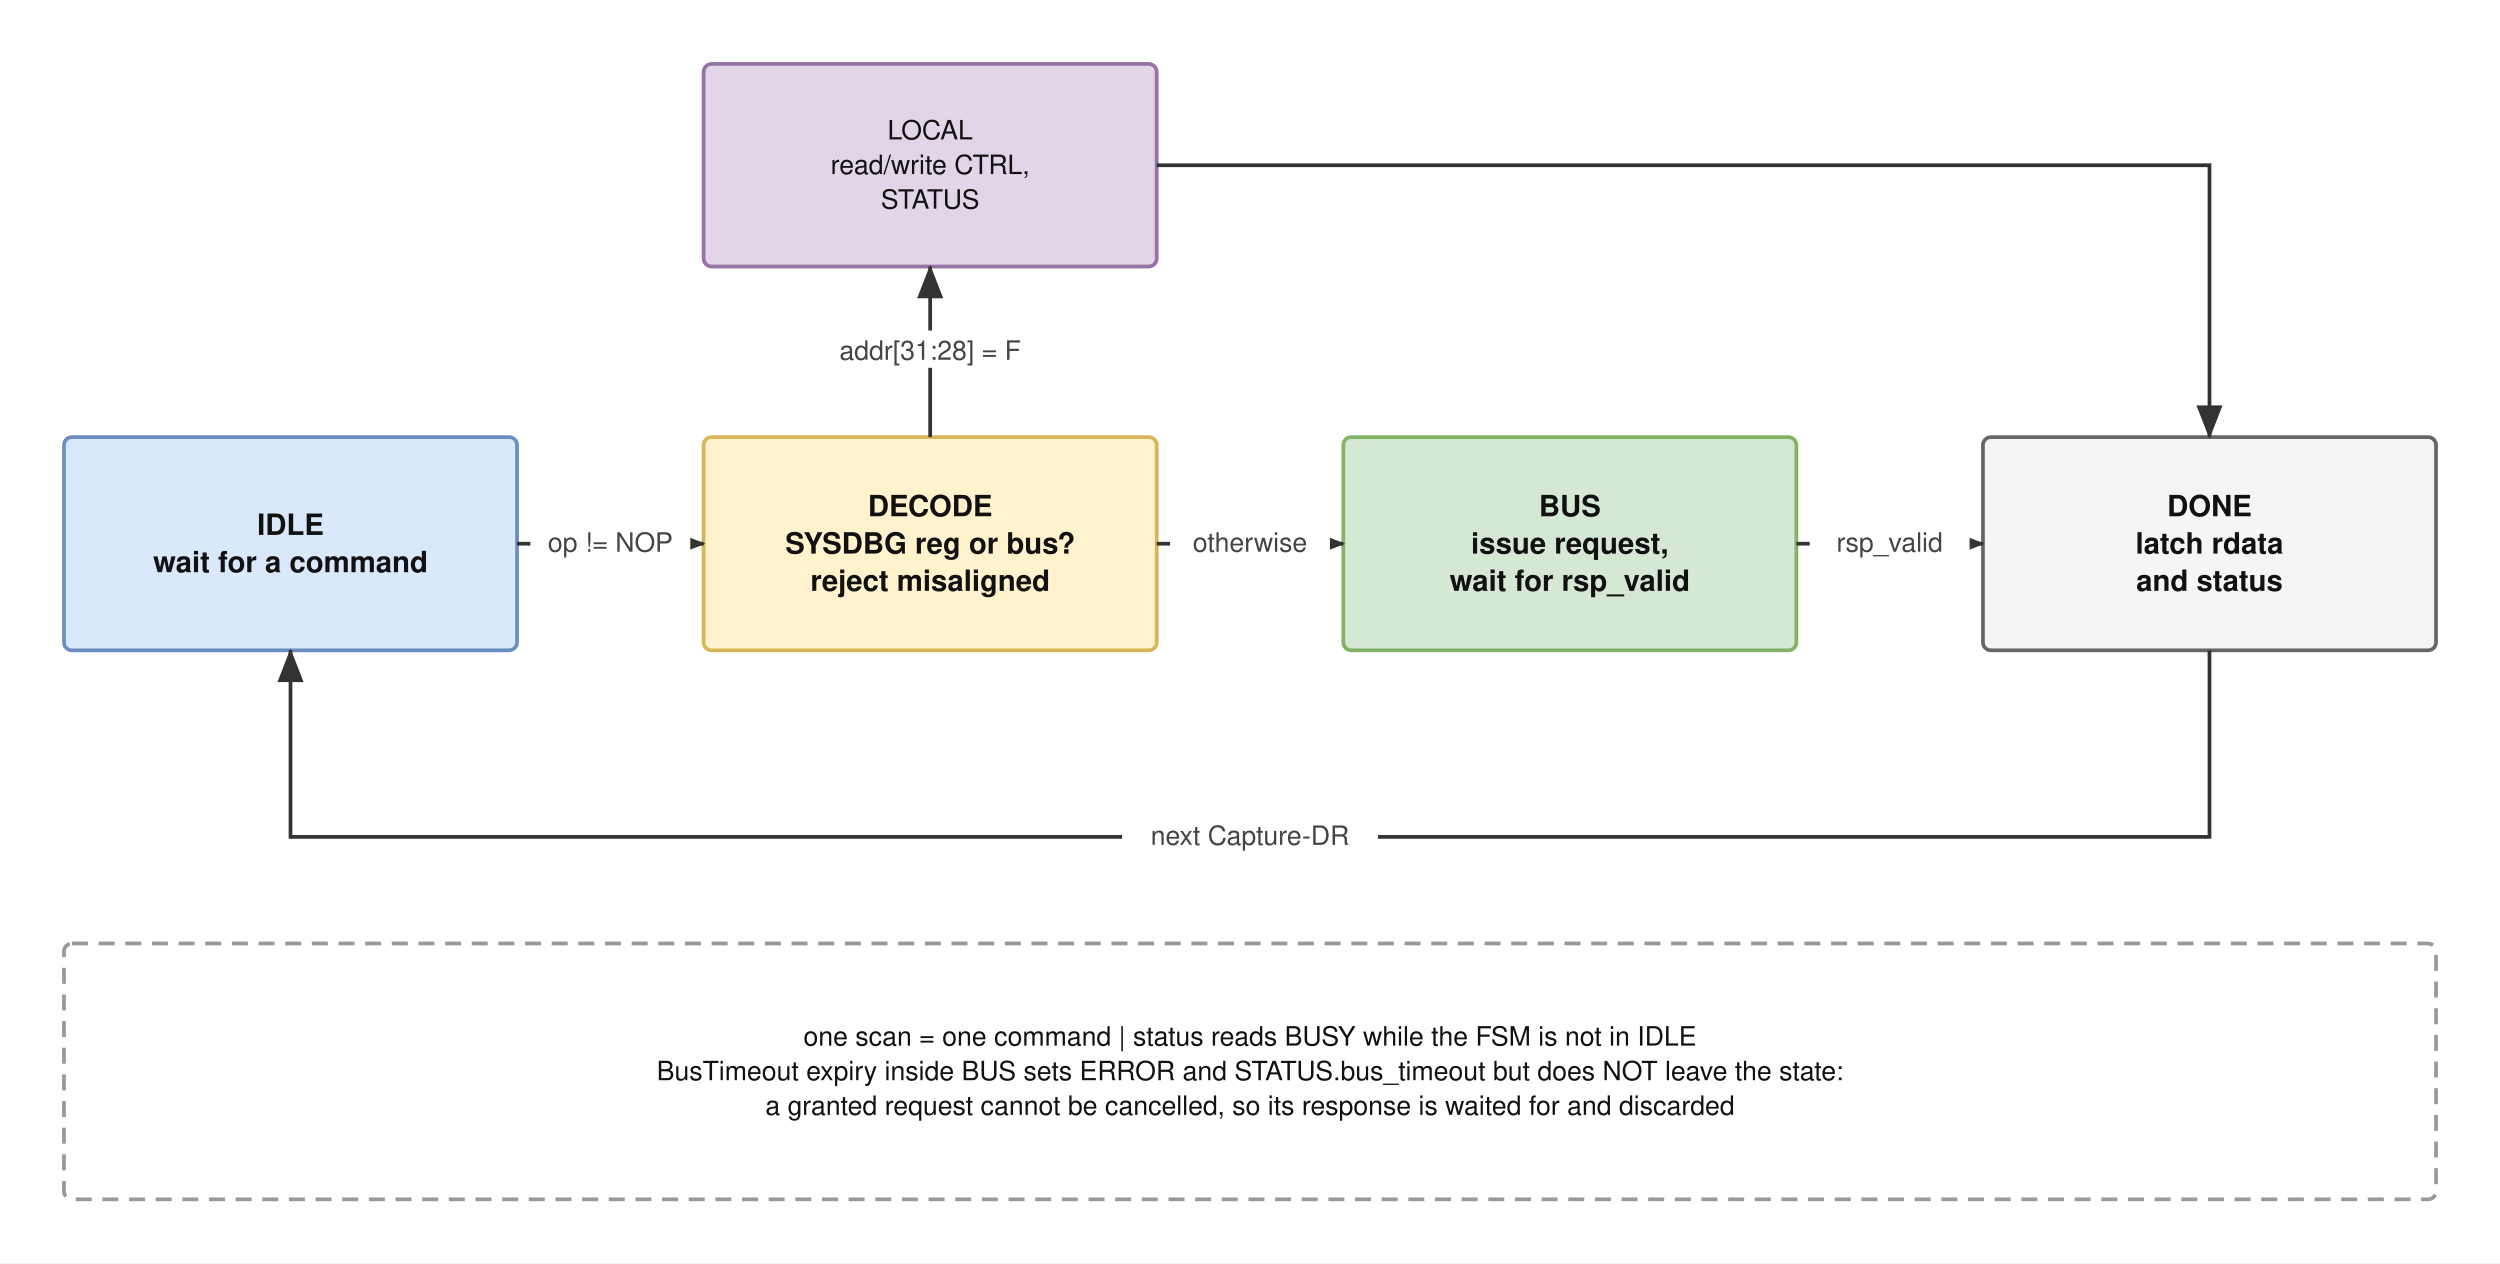
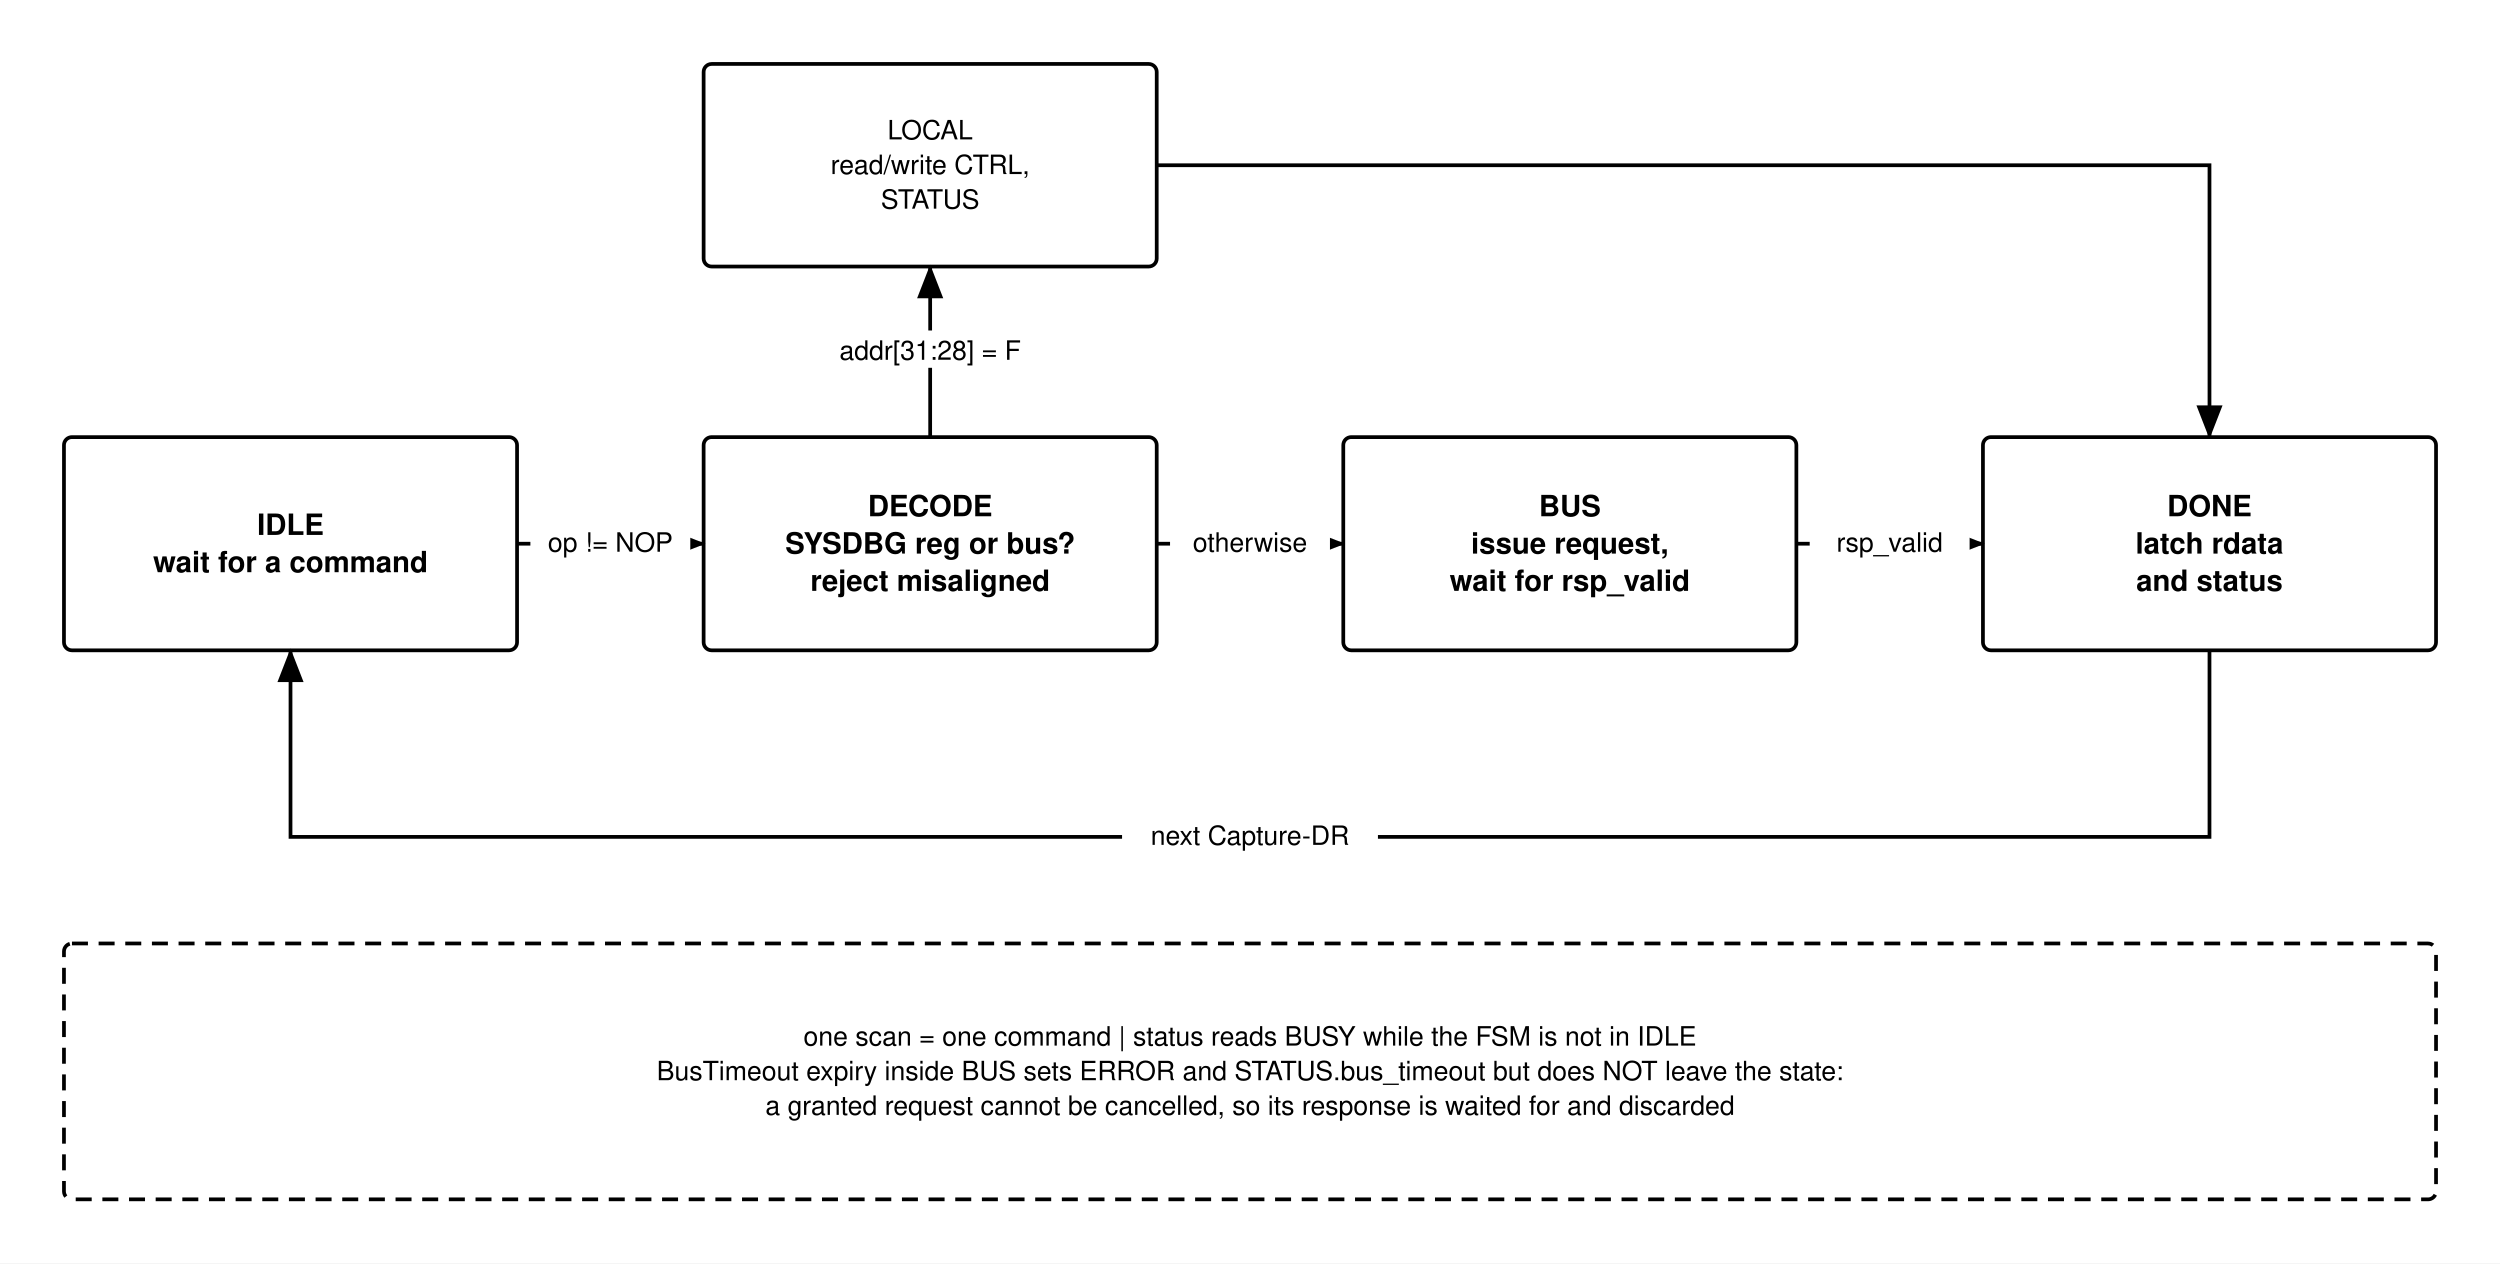
<svg xmlns="http://www.w3.org/2000/svg" width="938" height="474" viewBox="36 16 938 474" font-family="Helvetica,Arial,sans-serif">
  <defs>
    <marker id="ah" markerWidth="9" markerHeight="7" refX="8.5" refY="3.5" orient="auto">
-       <polygon points="0 0, 9 3.5, 0 7" fill="#333" />
+       <polygon points="0 0, 9 3.5, 0 7" fill="#000000" />
    </marker>
    <marker id="ahs" markerWidth="9" markerHeight="7" refX="0.5" refY="3.5" orient="auto">
-       <polygon points="9 0, 0 3.5, 9 7" fill="#333" />
+       <polygon points="9 0, 0 3.5, 9 7" fill="#000000" />
    </marker>
  </defs>
  <rect x="36" y="16" width="938" height="474" fill="#ffffff" />
-   <rect x="60" y="180" width="170" height="80" rx="3" fill="#dae8fc" stroke="#6c8ebf" stroke-width="1.4" />
-   <rect x="300" y="180" width="170" height="80" rx="3" fill="#fff2cc" stroke="#d6b656" stroke-width="1.4" />
-   <rect x="300" y="40" width="170" height="76" rx="3" fill="#e1d5e7" stroke="#9673a6" stroke-width="1.4" />
-   <rect x="540" y="180" width="170" height="80" rx="3" fill="#d5e8d4" stroke="#82b366" stroke-width="1.4" />
-   <rect x="780" y="180" width="170" height="80" rx="3" fill="#f5f5f5" stroke="#666666" stroke-width="1.4" />
-   <rect x="60" y="370" width="890" height="96" rx="3" fill="none" stroke="#999999" stroke-width="1.4" stroke-dasharray="6 4" />
-   <polyline points="230.0,220.0 300.0,220.0" fill="none" stroke="#333" stroke-width="1.4" marker-end="url(#ah)" />
-   <rect x="235.0" y="212.0" width="60.0" height="14" fill="#fff" />
-   <text x="265.0" y="223.0" font-size="10" fill="#444" text-anchor="middle">op != NOP</text>
-   <polyline points="385.0,180.0 385.0,116.0" fill="none" stroke="#333" stroke-width="1.4" marker-end="url(#ah)" />
-   <rect x="337.0" y="140.0" width="96.0" height="14" fill="#fff" />
-   <text x="385.0" y="151.0" font-size="10" fill="#444" text-anchor="middle">addr[31:28] = F</text>
-   <polyline points="470.0,220.0 540.0,220.0" fill="none" stroke="#333" stroke-width="1.4" marker-end="url(#ah)" />
-   <rect x="475.0" y="212.0" width="60.0" height="14" fill="#fff" />
-   <text x="505.0" y="223.0" font-size="10" fill="#444" text-anchor="middle">otherwise</text>
-   <polyline points="470.0,78.0 865.0,78.0 865.0,180.0" fill="none" stroke="#333" stroke-width="1.4" marker-end="url(#ah)" />
-   <polyline points="710.0,220.0 780.0,220.0" fill="none" stroke="#333" stroke-width="1.4" marker-end="url(#ah)" />
-   <rect x="715.0" y="212.0" width="60.0" height="14" fill="#fff" />
-   <text x="745.0" y="223.0" font-size="10" fill="#444" text-anchor="middle">rsp_valid</text>
-   <polyline points="865.0,260.0 865.0,330.0 145.0,330.0 145.0,260.0" fill="none" stroke="#333" stroke-width="1.4" marker-end="url(#ah)" />
-   <rect x="457.0" y="322.0" width="96.0" height="14" fill="#fff" />
-   <text x="505.0" y="333.0" font-size="10" fill="#444" text-anchor="middle">next Capture-DR</text>
-   <text x="145.0" y="216.7" font-size="11" text-anchor="middle" fill="#111" font-weight="bold">IDLE</text>
-   <text x="145.0" y="230.7" font-size="11" text-anchor="middle" fill="#111" font-weight="bold">wait for a command</text>
-   <text x="385.0" y="209.7" font-size="11" text-anchor="middle" fill="#111" font-weight="bold">DECODE</text>
-   <text x="385.0" y="223.7" font-size="11" text-anchor="middle" fill="#111" font-weight="bold">SYSDBG reg or bus?</text>
-   <text x="385.0" y="237.7" font-size="11" text-anchor="middle" fill="#111" font-weight="bold">reject misaligned</text>
-   <text x="385.0" y="68.3" font-size="10" text-anchor="middle" fill="#111">LOCAL</text>
-   <text x="385.0" y="81.3" font-size="10" text-anchor="middle" fill="#111">read/write CTRL,</text>
-   <text x="385.0" y="94.3" font-size="10" text-anchor="middle" fill="#111">STATUS</text>
-   <text x="625.0" y="209.7" font-size="11" text-anchor="middle" fill="#111" font-weight="bold">BUS</text>
-   <text x="625.0" y="223.7" font-size="11" text-anchor="middle" fill="#111" font-weight="bold">issue request,</text>
-   <text x="625.0" y="237.7" font-size="11" text-anchor="middle" fill="#111" font-weight="bold">wait for rsp_valid</text>
-   <text x="865.0" y="209.7" font-size="11" text-anchor="middle" fill="#111" font-weight="bold">DONE</text>
-   <text x="865.0" y="223.7" font-size="11" text-anchor="middle" fill="#111" font-weight="bold">latch rdata</text>
-   <text x="865.0" y="237.7" font-size="11" text-anchor="middle" fill="#111" font-weight="bold">and status</text>
-   <text x="505.0" y="408.3" font-size="10" text-anchor="middle" fill="#111">one scan = one command   |   status reads BUSY while the FSM is not in IDLE</text>
-   <text x="505.0" y="421.3" font-size="10" text-anchor="middle" fill="#111">BusTimeout expiry inside BUS sets ERROR and STATUS.bus_timeout but does NOT leave the state:</text>
-   <text x="505.0" y="434.3" font-size="10" text-anchor="middle" fill="#111">a granted request cannot be cancelled, so its response is waited for and discarded</text>
+   <rect x="60" y="180" width="170" height="80" rx="3" fill="#ffffff" stroke="#000000" stroke-width="1.4" />
+   <rect x="300" y="180" width="170" height="80" rx="3" fill="#ffffff" stroke="#000000" stroke-width="1.4" />
+   <rect x="300" y="40" width="170" height="76" rx="3" fill="#ffffff" stroke="#000000" stroke-width="1.4" />
+   <rect x="540" y="180" width="170" height="80" rx="3" fill="#ffffff" stroke="#000000" stroke-width="1.4" />
+   <rect x="780" y="180" width="170" height="80" rx="3" fill="#ffffff" stroke="#000000" stroke-width="1.4" />
+   <rect x="60" y="370" width="890" height="96" rx="3" fill="none" stroke="#000000" stroke-width="1.4" stroke-dasharray="6 4" />
+   <polyline points="230.0,220.0 300.0,220.0" fill="none" stroke="#000000" stroke-width="1.4" marker-end="url(#ah)" />
+   <rect x="235.0" y="212.0" width="60.0" height="14" fill="#ffffff" />
+   <text x="265.0" y="223.0" font-size="10" fill="#000000" text-anchor="middle">op != NOP</text>
+   <polyline points="385.0,180.0 385.0,116.0" fill="none" stroke="#000000" stroke-width="1.4" marker-end="url(#ah)" />
+   <rect x="337.0" y="140.0" width="96.0" height="14" fill="#ffffff" />
+   <text x="385.0" y="151.0" font-size="10" fill="#000000" text-anchor="middle">addr[31:28] = F</text>
+   <polyline points="470.0,220.0 540.0,220.0" fill="none" stroke="#000000" stroke-width="1.4" marker-end="url(#ah)" />
+   <rect x="475.0" y="212.0" width="60.0" height="14" fill="#ffffff" />
+   <text x="505.0" y="223.0" font-size="10" fill="#000000" text-anchor="middle">otherwise</text>
+   <polyline points="470.0,78.0 865.0,78.0 865.0,180.0" fill="none" stroke="#000000" stroke-width="1.4" marker-end="url(#ah)" />
+   <polyline points="710.0,220.0 780.0,220.0" fill="none" stroke="#000000" stroke-width="1.4" marker-end="url(#ah)" />
+   <rect x="715.0" y="212.0" width="60.0" height="14" fill="#ffffff" />
+   <text x="745.0" y="223.0" font-size="10" fill="#000000" text-anchor="middle">rsp_valid</text>
+   <polyline points="865.0,260.0 865.0,330.0 145.0,330.0 145.0,260.0" fill="none" stroke="#000000" stroke-width="1.4" marker-end="url(#ah)" />
+   <rect x="457.0" y="322.0" width="96.0" height="14" fill="#ffffff" />
+   <text x="505.0" y="333.0" font-size="10" fill="#000000" text-anchor="middle">next Capture-DR</text>
+   <text x="145.0" y="216.7" font-size="11" text-anchor="middle" fill="#000000" font-weight="bold">IDLE</text>
+   <text x="145.0" y="230.7" font-size="11" text-anchor="middle" fill="#000000" font-weight="bold">wait for a command</text>
+   <text x="385.0" y="209.7" font-size="11" text-anchor="middle" fill="#000000" font-weight="bold">DECODE</text>
+   <text x="385.0" y="223.7" font-size="11" text-anchor="middle" fill="#000000" font-weight="bold">SYSDBG reg or bus?</text>
+   <text x="385.0" y="237.7" font-size="11" text-anchor="middle" fill="#000000" font-weight="bold">reject misaligned</text>
+   <text x="385.0" y="68.3" font-size="10" text-anchor="middle" fill="#000000">LOCAL</text>
+   <text x="385.0" y="81.3" font-size="10" text-anchor="middle" fill="#000000">read/write CTRL,</text>
+   <text x="385.0" y="94.3" font-size="10" text-anchor="middle" fill="#000000">STATUS</text>
+   <text x="625.0" y="209.7" font-size="11" text-anchor="middle" fill="#000000" font-weight="bold">BUS</text>
+   <text x="625.0" y="223.7" font-size="11" text-anchor="middle" fill="#000000" font-weight="bold">issue request,</text>
+   <text x="625.0" y="237.7" font-size="11" text-anchor="middle" fill="#000000" font-weight="bold">wait for rsp_valid</text>
+   <text x="865.0" y="209.7" font-size="11" text-anchor="middle" fill="#000000" font-weight="bold">DONE</text>
+   <text x="865.0" y="223.7" font-size="11" text-anchor="middle" fill="#000000" font-weight="bold">latch rdata</text>
+   <text x="865.0" y="237.7" font-size="11" text-anchor="middle" fill="#000000" font-weight="bold">and status</text>
+   <text x="505.0" y="408.3" font-size="10" text-anchor="middle" fill="#000000">one scan = one command   |   status reads BUSY while the FSM is not in IDLE</text>
+   <text x="505.0" y="421.3" font-size="10" text-anchor="middle" fill="#000000">BusTimeout expiry inside BUS sets ERROR and STATUS.bus_timeout but does NOT leave the state:</text>
+   <text x="505.0" y="434.3" font-size="10" text-anchor="middle" fill="#000000">a granted request cannot be cancelled, so its response is waited for and discarded</text>
</svg>
